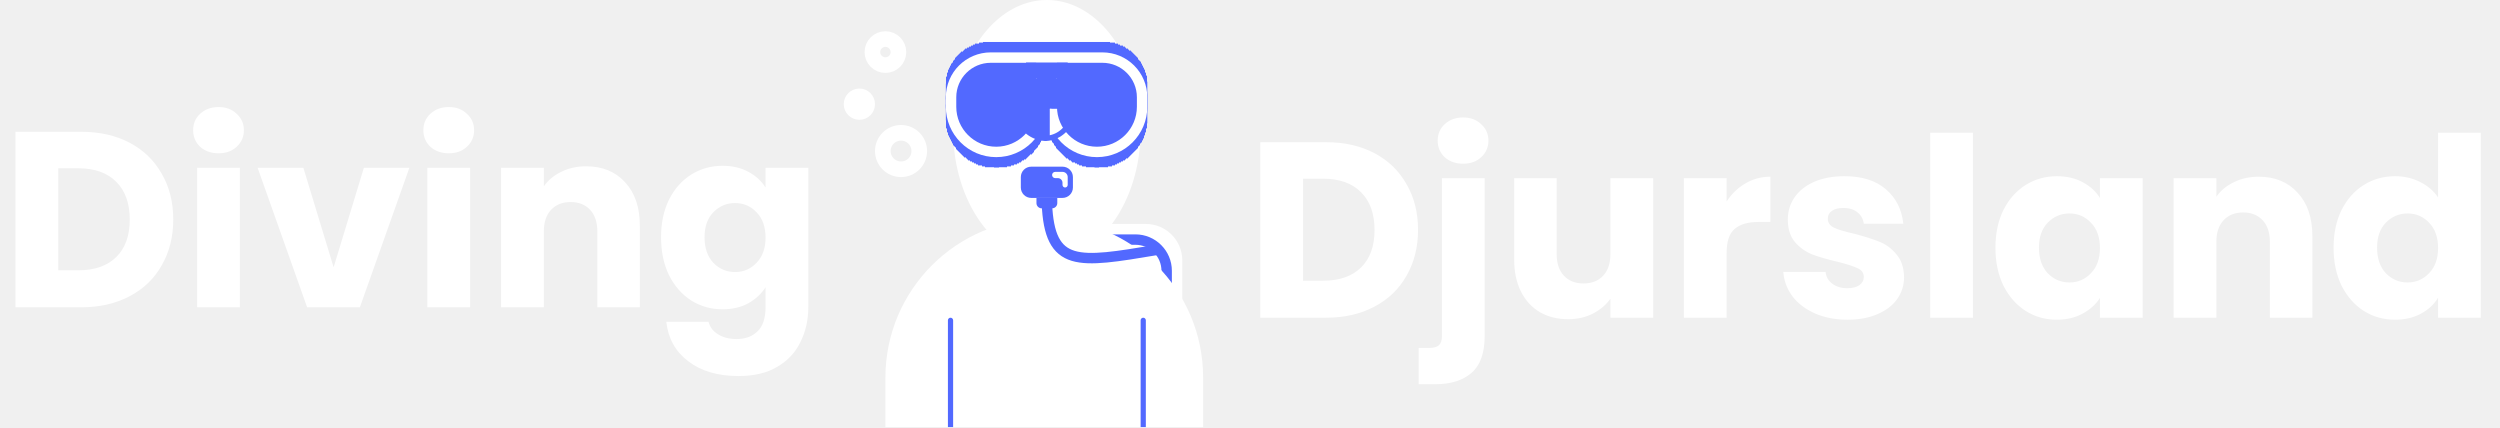
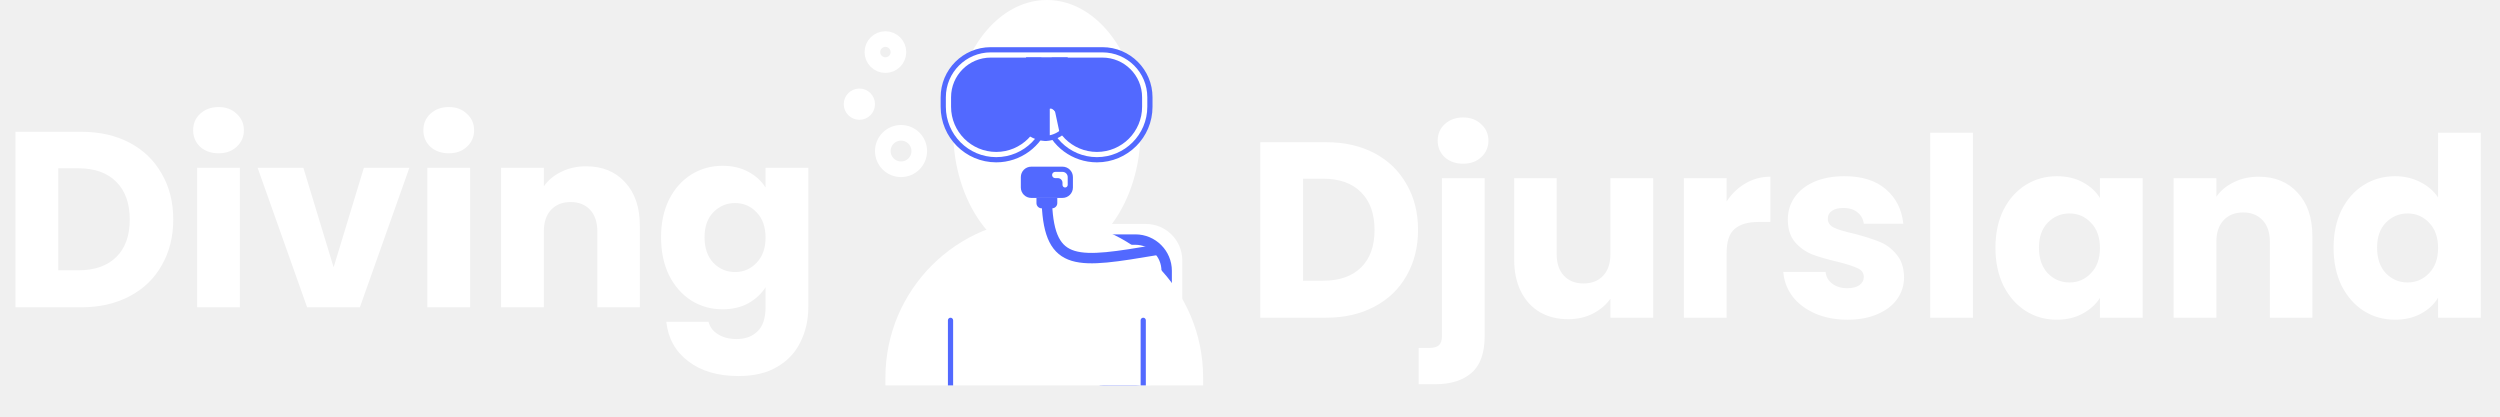
- <svg xmlns="http://www.w3.org/2000/svg" width="480" height="82" viewBox="0 0 480 82" fill="none">
+ <svg xmlns="http://www.w3.org/2000/svg" width="480" height="80" viewBox="0 0 480 80" fill="none">
  <path d="M254.6 27.304C258.152 27.304 261.256 28.008 263.912 29.416C266.568 30.824 268.616 32.808 270.056 35.368C271.528 37.896 272.264 40.824 272.264 44.152C272.264 47.448 271.528 50.376 270.056 52.936C268.616 55.496 266.552 57.48 263.864 58.888C261.208 60.296 258.12 61 254.6 61H241.976V27.304H254.6ZM254.072 53.896C257.176 53.896 259.592 53.048 261.32 51.352C263.048 49.656 263.912 47.256 263.912 44.152C263.912 41.048 263.048 38.632 261.32 36.904C259.592 35.176 257.176 34.312 254.072 34.312H250.184V53.896H254.072ZM280.931 31.432C279.491 31.432 278.307 31.016 277.379 30.184C276.483 29.32 276.035 28.264 276.035 27.016C276.035 25.736 276.483 24.68 277.379 23.848C278.307 22.984 279.491 22.552 280.931 22.552C282.339 22.552 283.491 22.984 284.387 23.848C285.315 24.68 285.779 25.736 285.779 27.016C285.779 28.264 285.315 29.32 284.387 30.184C283.491 31.016 282.339 31.432 280.931 31.432ZM285.059 64.456C285.059 67.752 284.227 70.12 282.563 71.56C280.899 73.032 278.579 73.768 275.603 73.768H272.387V66.808H274.355C275.251 66.808 275.891 66.632 276.275 66.28C276.659 65.928 276.851 65.352 276.851 64.552V34.216H285.059V64.456ZM317.408 34.216V61H309.2V57.352C308.368 58.536 307.232 59.496 305.792 60.232C304.384 60.936 302.816 61.288 301.088 61.288C299.04 61.288 297.232 60.84 295.664 59.944C294.096 59.016 292.88 57.688 292.016 55.96C291.152 54.232 290.72 52.2 290.72 49.864V34.216H298.88V48.76C298.88 50.552 299.344 51.944 300.272 52.936C301.2 53.928 302.448 54.424 304.016 54.424C305.616 54.424 306.88 53.928 307.808 52.936C308.736 51.944 309.2 50.552 309.2 48.76V34.216H317.408ZM331.512 38.68C332.472 37.208 333.672 36.056 335.112 35.224C336.552 34.36 338.152 33.928 339.912 33.928V42.616H337.656C335.608 42.616 334.072 43.064 333.048 43.96C332.024 44.824 331.512 46.36 331.512 48.568V61H323.304V34.216H331.512V38.68ZM354.731 61.384C352.395 61.384 350.315 60.984 348.491 60.184C346.667 59.384 345.227 58.296 344.171 56.92C343.115 55.512 342.523 53.944 342.395 52.216H350.507C350.603 53.144 351.035 53.896 351.803 54.472C352.571 55.048 353.515 55.336 354.635 55.336C355.659 55.336 356.443 55.144 356.987 54.76C357.563 54.344 357.851 53.816 357.851 53.176C357.851 52.408 357.451 51.848 356.651 51.496C355.851 51.112 354.555 50.696 352.763 50.248C350.843 49.8 349.243 49.336 347.963 48.856C346.683 48.344 345.579 47.56 344.651 46.504C343.723 45.416 343.259 43.96 343.259 42.136C343.259 40.6 343.675 39.208 344.507 37.96C345.371 36.68 346.619 35.672 348.251 34.936C349.915 34.2 351.883 33.832 354.155 33.832C357.515 33.832 360.155 34.664 362.075 36.328C364.027 37.992 365.147 40.2 365.435 42.952H357.851C357.723 42.024 357.307 41.288 356.603 40.744C355.931 40.2 355.035 39.928 353.915 39.928C352.955 39.928 352.219 40.12 351.707 40.504C351.195 40.856 350.939 41.352 350.939 41.992C350.939 42.76 351.339 43.336 352.139 43.72C352.971 44.104 354.251 44.488 355.979 44.872C357.963 45.384 359.579 45.896 360.827 46.408C362.075 46.888 363.163 47.688 364.091 48.808C365.051 49.896 365.547 51.368 365.579 53.224C365.579 54.792 365.131 56.2 364.235 57.448C363.371 58.664 362.107 59.624 360.443 60.328C358.811 61.032 356.907 61.384 354.731 61.384ZM378.809 25.48V61H370.601V25.48H378.809ZM383.125 47.56C383.125 44.808 383.637 42.392 384.661 40.312C385.717 38.232 387.141 36.632 388.933 35.512C390.725 34.392 392.725 33.832 394.933 33.832C396.821 33.832 398.469 34.216 399.877 34.984C401.317 35.752 402.421 36.76 403.189 38.008V34.216H411.397V61H403.189V57.208C402.389 58.456 401.269 59.464 399.829 60.232C398.421 61 396.773 61.384 394.885 61.384C392.709 61.384 390.725 60.824 388.933 59.704C387.141 58.552 385.717 56.936 384.661 54.856C383.637 52.744 383.125 50.312 383.125 47.56ZM403.189 47.608C403.189 45.56 402.613 43.944 401.461 42.76C400.341 41.576 398.965 40.984 397.333 40.984C395.701 40.984 394.309 41.576 393.157 42.76C392.037 43.912 391.477 45.512 391.477 47.56C391.477 49.608 392.037 51.24 393.157 52.456C394.309 53.64 395.701 54.232 397.333 54.232C398.965 54.232 400.341 53.64 401.461 52.456C402.613 51.272 403.189 49.656 403.189 47.608ZM433.655 33.928C436.791 33.928 439.287 34.952 441.143 37C443.031 39.016 443.975 41.8 443.975 45.352V61H435.815V46.456C435.815 44.664 435.351 43.272 434.423 42.28C433.495 41.288 432.247 40.792 430.679 40.792C429.111 40.792 427.863 41.288 426.935 42.28C426.007 43.272 425.543 44.664 425.543 46.456V61H417.335V34.216H425.543V37.768C426.375 36.584 427.495 35.656 428.903 34.984C430.311 34.28 431.895 33.928 433.655 33.928ZM448.047 47.56C448.047 44.808 448.559 42.392 449.583 40.312C450.639 38.232 452.063 36.632 453.855 35.512C455.647 34.392 457.647 33.832 459.855 33.832C461.615 33.832 463.215 34.2 464.655 34.936C466.127 35.672 467.279 36.664 468.111 37.912V25.48H476.319V61H468.111V57.16C467.343 58.44 466.239 59.464 464.799 60.232C463.391 61 461.743 61.384 459.855 61.384C457.647 61.384 455.647 60.824 453.855 59.704C452.063 58.552 450.639 56.936 449.583 54.856C448.559 52.744 448.047 50.312 448.047 47.56ZM468.111 47.608C468.111 45.56 467.535 43.944 466.383 42.76C465.263 41.576 463.887 40.984 462.255 40.984C460.623 40.984 459.231 41.576 458.079 42.76C456.959 43.912 456.399 45.512 456.399 47.56C456.399 49.608 456.959 51.24 458.079 52.456C459.231 53.64 460.623 54.232 462.255 54.232C463.887 54.232 465.263 53.64 466.383 52.456C467.535 51.272 468.111 49.656 468.111 47.608Z" fill="white" />
  <path d="M15.6 25.304C19.152 25.304 22.256 26.008 24.912 27.416C27.568 28.824 29.616 30.808 31.056 33.368C32.528 35.896 33.264 38.824 33.264 42.152C33.264 45.448 32.528 48.376 31.056 50.936C29.616 53.496 27.552 55.48 24.864 56.888C22.208 58.296 19.12 59 15.6 59H2.976V25.304H15.6ZM15.072 51.896C18.176 51.896 20.592 51.048 22.32 49.352C24.048 47.656 24.912 45.256 24.912 42.152C24.912 39.048 24.048 36.632 22.32 34.904C20.592 33.176 18.176 32.312 15.072 32.312H11.184V51.896H15.072ZM41.979 29.432C40.539 29.432 39.355 29.016 38.427 28.184C37.531 27.32 37.083 26.264 37.083 25.016C37.083 23.736 37.531 22.68 38.427 21.848C39.355 20.984 40.539 20.552 41.979 20.552C43.387 20.552 44.539 20.984 45.435 21.848C46.363 22.68 46.827 23.736 46.827 25.016C46.827 26.264 46.363 27.32 45.435 28.184C44.539 29.016 43.387 29.432 41.979 29.432ZM46.059 32.216V59H37.851V32.216H46.059ZM64.055 51.32L69.863 32.216H78.599L69.095 59H58.967L49.463 32.216H58.247L64.055 51.32ZM86.182 29.432C84.742 29.432 83.558 29.016 82.63 28.184C81.734 27.32 81.286 26.264 81.286 25.016C81.286 23.736 81.734 22.68 82.63 21.848C83.558 20.984 84.742 20.552 86.182 20.552C87.59 20.552 88.742 20.984 89.638 21.848C90.566 22.68 91.03 23.736 91.03 25.016C91.03 26.264 90.566 27.32 89.638 28.184C88.742 29.016 87.59 29.432 86.182 29.432ZM90.262 32.216V59H82.054V32.216H90.262ZM112.53 31.928C115.666 31.928 118.162 32.952 120.018 35C121.906 37.016 122.85 39.8 122.85 43.352V59H114.69V44.456C114.69 42.664 114.226 41.272 113.298 40.28C112.37 39.288 111.122 38.792 109.554 38.792C107.986 38.792 106.738 39.288 105.81 40.28C104.882 41.272 104.418 42.664 104.418 44.456V59H96.21V32.216H104.418V35.768C105.25 34.584 106.37 33.656 107.778 32.984C109.186 32.28 110.77 31.928 112.53 31.928ZM138.73 31.832C140.618 31.832 142.266 32.216 143.674 32.984C145.114 33.752 146.218 34.76 146.986 36.008V32.216H155.194V58.952C155.194 61.416 154.698 63.64 153.706 65.624C152.746 67.64 151.258 69.24 149.242 70.424C147.258 71.608 144.778 72.2 141.802 72.2C137.834 72.2 134.618 71.256 132.154 69.368C129.69 67.512 128.282 64.984 127.93 61.784H136.042C136.298 62.808 136.906 63.608 137.866 64.184C138.826 64.792 140.01 65.096 141.418 65.096C143.114 65.096 144.458 64.6 145.45 63.608C146.474 62.648 146.986 61.096 146.986 58.952V55.16C146.186 56.408 145.082 57.432 143.674 58.232C142.266 59 140.618 59.384 138.73 59.384C136.522 59.384 134.522 58.824 132.73 57.704C130.938 56.552 129.514 54.936 128.458 52.856C127.434 50.744 126.922 48.312 126.922 45.56C126.922 42.808 127.434 40.392 128.458 38.312C129.514 36.232 130.938 34.632 132.73 33.512C134.522 32.392 136.522 31.832 138.73 31.832ZM146.986 45.608C146.986 43.56 146.41 41.944 145.258 40.76C144.138 39.576 142.762 38.984 141.13 38.984C139.498 38.984 138.106 39.576 136.954 40.76C135.834 41.912 135.274 43.512 135.274 45.56C135.274 47.608 135.834 49.24 136.954 50.456C138.106 51.64 139.498 52.232 141.13 52.232C142.762 52.232 144.138 51.64 145.258 50.456C146.41 49.272 146.986 47.656 146.986 45.608Z" fill="white" />
  <ellipse cx="201" cy="25" rx="18" ry="25" fill="white" />
  <circle r="3.5" transform="matrix(-1 0 0 1 173 29)" stroke="white" stroke-width="3" />
  <circle r="1.5" transform="matrix(-1 0 0 1 165 20)" stroke="white" stroke-width="3" />
  <circle r="2.5" transform="matrix(-1 0 0 1 170 10)" stroke="white" stroke-width="3" />
-   <rect x="206" y="43" width="21" height="33" rx="7" fill="white" />
-   <rect x="206" y="46" width="18" height="30" rx="6" stroke="#5269FF" stroke-width="2" />
-   <path d="M170 72.5C170 55.655 183.655 42 200.5 42V42C217.345 42 231 55.655 231 72.5V82H170V72.5Z" fill="white" />
+   <rect x="206" y="43" width="21" height="31" rx="7" fill="white" />
+   <rect x="206" y="46" width="18" height="27" rx="6" stroke="#5269FF" stroke-width="2" />
+   <path d="M170 72.5C170 55.655 183.655 42 200.5 42V42C217.345 42 231 55.655 231 72.5V74H170V72.5Z" fill="white" />
  <rect x="196" y="32" width="10" height="6" rx="2" fill="#5269FF" />
  <path d="M181.604 18.677C181.604 13.916 185.463 10.057 190.224 10.057H200.943V20.5C200.943 25.84 196.614 30.17 191.274 30.17V30.17C185.933 30.17 181.604 25.84 181.604 20.5V18.677Z" fill="#5269FF" />
  <path d="M200.943 10.057H211.663C216.424 10.057 220.283 13.916 220.283 18.677V20.5C220.283 25.84 215.954 30.17 210.613 30.17V30.17C205.273 30.17 200.943 25.84 200.943 20.5V10.057Z" fill="#5269FF" />
-   <g filter="url(#filter0_dd)">
-     <path d="M181.604 18.677C181.604 13.916 185.463 10.057 190.224 10.057H200.943V20.5C200.943 25.84 196.614 30.17 191.274 30.17C185.933 30.17 181.604 25.84 181.604 20.5V18.677Z" fill="#5269FF" />
-     <path d="M200.943 10.057H211.663C216.424 10.057 220.283 13.916 220.283 18.677V20.5C220.283 25.84 215.954 30.17 210.613 30.17C205.273 30.17 200.943 25.84 200.943 20.5V10.057Z" fill="#5269FF" />
-     <path d="M199.943 11.057V20.5C199.943 25.288 196.062 29.17 191.274 29.17C186.485 29.17 182.604 25.288 182.604 20.5V18.677C182.604 14.468 186.015 11.057 190.224 11.057H199.943ZM201.943 20.5V11.057H211.663C215.871 11.057 219.283 14.468 219.283 18.677V20.5C219.283 25.288 215.401 29.17 210.613 29.17C205.825 29.17 201.943 25.288 201.943 20.5Z" stroke="white" stroke-width="2" />
-   </g>
+   <path d="M200.943 23.659C202.272 27.729 206.099 30.67 210.613 30.67C216.23 30.67 220.783 26.117 220.783 20.5V18.677C220.783 13.64 216.7 9.557 211.663 9.557H200.943H190.224C185.187 9.557 181.104 13.64 181.104 18.677V20.5C181.104 26.117 185.657 30.67 191.274 30.67C195.788 30.67 199.615 27.729 200.943 23.659Z" fill="#5269FF" stroke="#5269FF" />
+   <path d="M200.443 10.557V20.5C200.443 25.564 196.338 29.67 191.274 29.67C186.209 29.67 182.104 25.564 182.104 20.5V18.677C182.104 14.192 185.739 10.557 190.224 10.557H200.443ZM201.443 20.5V10.557H211.663C216.148 10.557 219.783 14.192 219.783 18.677V20.5C219.783 25.564 215.678 29.67 210.613 29.67C205.549 29.67 201.443 25.564 201.443 20.5Z" stroke="white" />
  <path d="M207.132 20.887C207.132 19.663 206.769 18.466 206.089 17.449C205.409 16.431 204.442 15.638 203.312 15.169C202.181 14.701 200.936 14.578 199.736 14.817C198.535 15.056 197.433 15.645 196.567 16.511C195.702 17.376 195.112 18.479 194.874 19.68C194.635 20.88 194.757 22.124 195.226 23.255C195.694 24.386 196.487 25.353 197.505 26.033C198.523 26.713 199.719 27.076 200.943 27.076L200.943 20.887H207.132Z" fill="#5269FF" />
  <rect x="200.943" y="20.887" width="1.547" height="5.415" rx="0.774" fill="white" />
  <rect x="200.943" y="21.21" width="1.547" height="5.415" rx="0.774" transform="rotate(-12.0613 200.943 21.2102)" fill="white" />
  <mask id="path-18-inside-1" fill="white">
    <path d="M194.755 21.274C194.755 20.126 195.095 19.004 195.732 18.05C196.37 17.096 197.276 16.352 198.336 15.913C199.396 15.474 200.563 15.359 201.688 15.583C202.814 15.807 203.848 16.36 204.659 17.171C205.47 17.982 206.023 19.016 206.247 20.142C206.471 21.267 206.356 22.434 205.917 23.494C205.478 24.554 204.734 25.46 203.78 26.098C202.826 26.735 201.704 27.076 200.557 27.076L200.557 21.274H194.755Z" />
  </mask>
  <path d="M194.755 21.274C194.755 20.126 195.095 19.004 195.732 18.05C196.37 17.096 197.276 16.352 198.336 15.913C199.396 15.474 200.563 15.359 201.688 15.583C202.814 15.807 203.848 16.36 204.659 17.171C205.47 17.982 206.023 19.016 206.247 20.142C206.471 21.267 206.356 22.434 205.917 23.494C205.478 24.554 204.734 25.46 203.78 26.098C202.826 26.735 201.704 27.076 200.557 27.076L200.557 21.274H194.755Z" stroke="#5269FF" stroke-width="2" mask="url(#path-18-inside-1)" />
-   <rect x="197" y="12" width="8" height="3" fill="#5269FF" />
+   <rect x="197" y="11" width="8" height="4" fill="#5269FF" />
  <path d="M202 33.6C202 33.269 202.269 33 202.6 33H204C204.552 33 205 33.448 205 34V35.5C205 35.776 204.776 36 204.5 36V36C204.224 36 204 35.776 204 35.5V35.1C204 34.603 203.597 34.2 203.1 34.2H202.6C202.269 34.2 202 33.931 202 33.6V33.6Z" fill="white" />
-   <path d="M219 61.5C219 61.224 219.224 61 219.5 61V61C219.776 61 220 61.224 220 61.5V82H219V61.5Z" fill="#5269FF" />
-   <path d="M182 61.5C182 61.224 182.224 61 182.5 61V61C182.776 61 183 61.224 183 61.5V82H182V61.5Z" fill="#5269FF" />
+   <path d="M219 61.5C219 61.224 219.224 61 219.5 61V61C219.776 61 220 61.224 220 61.5V74H219V61.5Z" fill="#5269FF" />
+   <path d="M182 61.5C182 61.224 182.224 61 182.5 61V61C182.776 61 183 61.224 183 61.5V74H182V61.5Z" fill="#5269FF" />
  <path d="M201 39C201.5 51.5 207 50.5 222 48" stroke="#5269FF" stroke-width="2" />
  <path d="M199 38H203V39C203 39.552 202.552 40 202 40H200C199.448 40 199 39.552 199 39V38Z" fill="#5269FF" />
-   <defs>
-     <filter id="filter0_dd" x="181.604" y="8.057" width="38.679" height="24.113" filterUnits="userSpaceOnUse" color-interpolation-filters="sRGB">
-       <feFlood flood-opacity="0" result="BackgroundImageFix" />
-       <feColorMatrix in="SourceAlpha" type="matrix" values="0 0 0 0 0 0 0 0 0 0 0 0 0 0 0 0 0 0 127 0" />
-       <feOffset dy="-2" />
-       <feColorMatrix type="matrix" values="0 0 0 0 0.322 0 0 0 0 0.412 0 0 0 0 1 0 0 0 1 0" />
-       <feBlend mode="normal" in2="BackgroundImageFix" result="effect1_dropShadow" />
-       <feColorMatrix in="SourceAlpha" type="matrix" values="0 0 0 0 0 0 0 0 0 0 0 0 0 0 0 0 0 0 127 0" />
-       <feOffset dy="2" />
-       <feColorMatrix type="matrix" values="0 0 0 0 0.322 0 0 0 0 0.412 0 0 0 0 1 0 0 0 1 0" />
-       <feBlend mode="normal" in2="effect1_dropShadow" result="effect2_dropShadow" />
-       <feBlend mode="normal" in="SourceGraphic" in2="effect2_dropShadow" result="shape" />
-     </filter>
-   </defs>
</svg>
